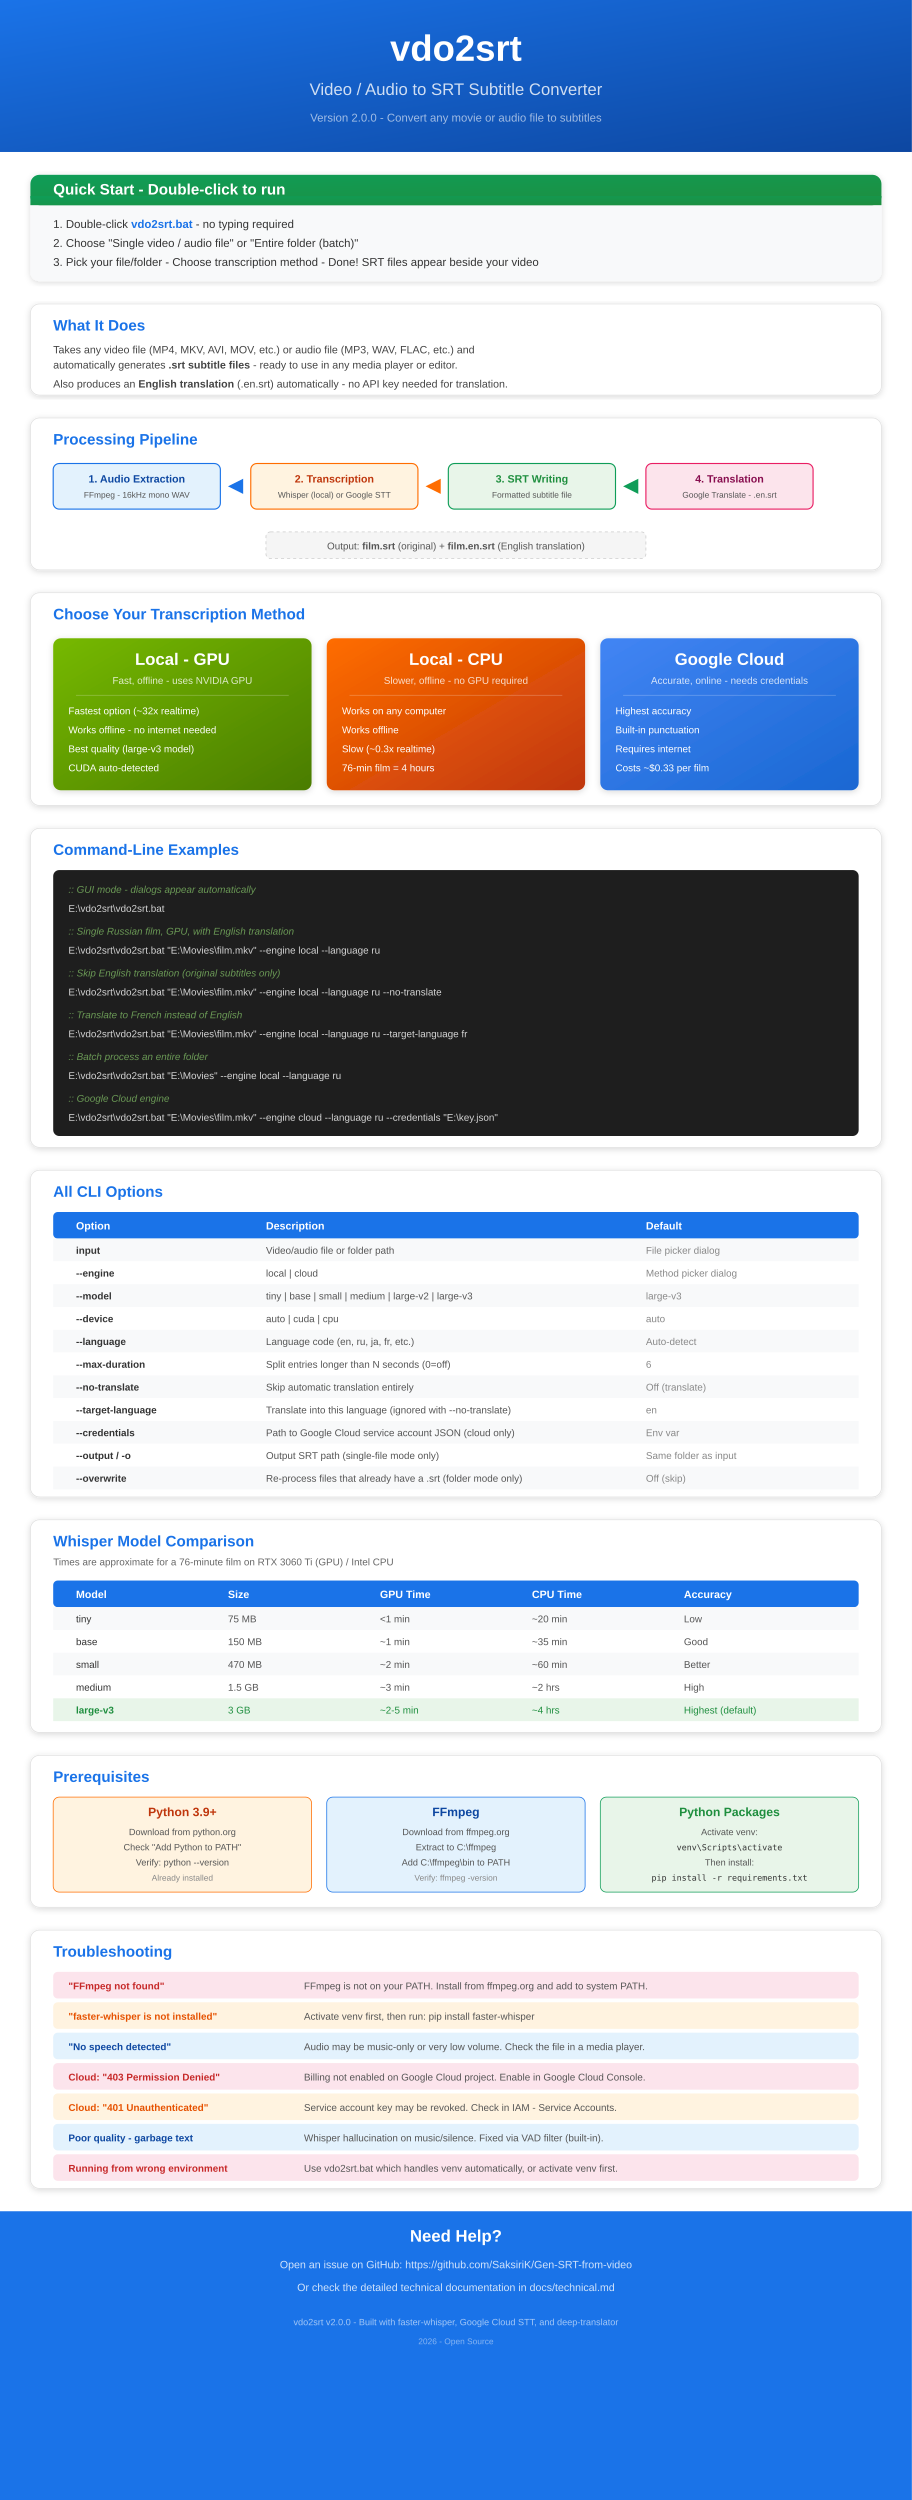
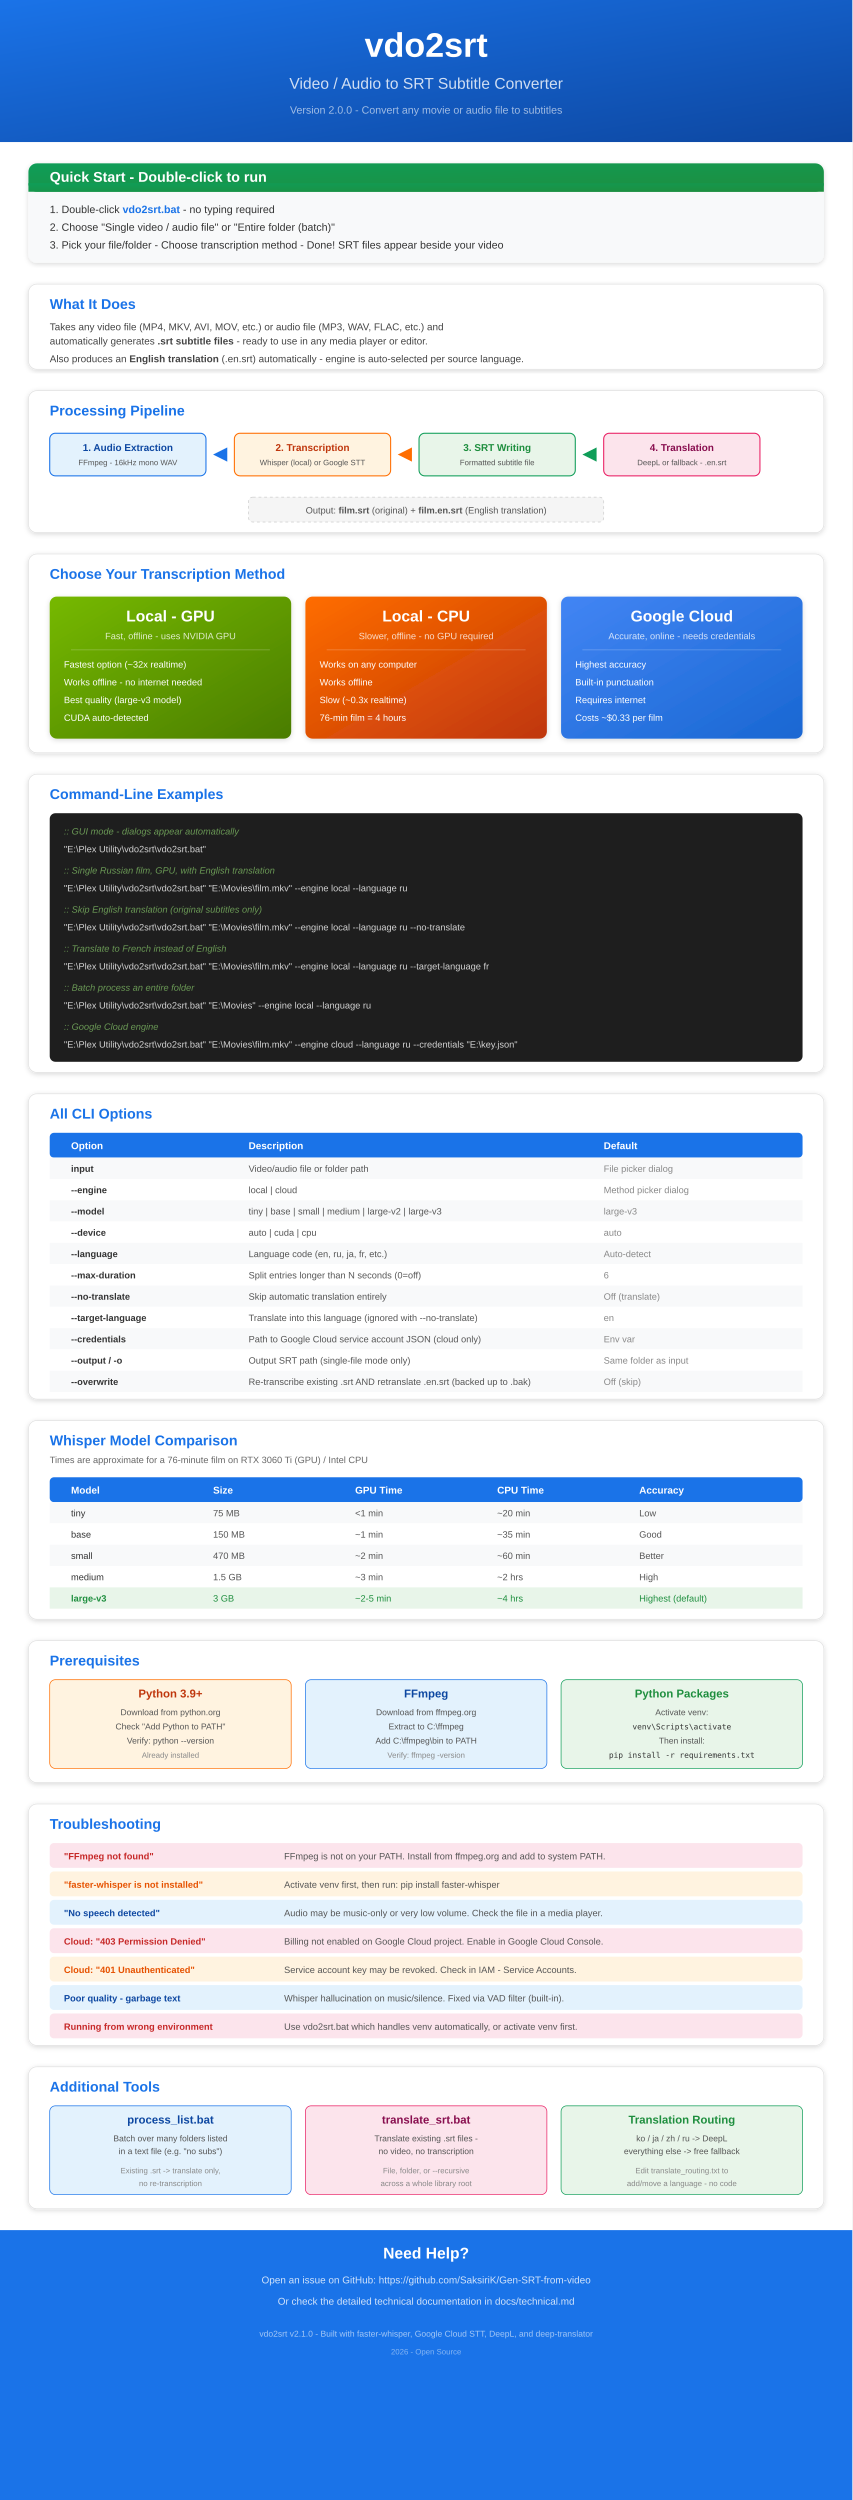
- <svg xmlns="http://www.w3.org/2000/svg" width="1200" height="3290" viewBox="0 0 1200 3290" font-family="'Segoe UI', Arial, sans-serif">
+ <svg xmlns="http://www.w3.org/2000/svg" width="1200" height="3520" viewBox="0 0 1200 3520" font-family="'Segoe UI', Arial, sans-serif">
  <defs>
    <linearGradient id="headerGrad" x1="0%" y1="0%" x2="100%" y2="100%">
      <stop offset="0%" style="stop-color:#1a73e8;stop-opacity:1" />
      <stop offset="100%" style="stop-color:#0d47a1;stop-opacity:1" />
    </linearGradient>
    <linearGradient id="gpuGrad" x1="0%" y1="0%" x2="100%" y2="100%">
      <stop offset="0%" style="stop-color:#76b900;stop-opacity:1" />
      <stop offset="100%" style="stop-color:#4a7c00;stop-opacity:1" />
    </linearGradient>
    <linearGradient id="cpuGrad" x1="0%" y1="0%" x2="100%" y2="100%">
      <stop offset="0%" style="stop-color:#ff6d00;stop-opacity:1" />
      <stop offset="100%" style="stop-color:#bf360c;stop-opacity:1" />
    </linearGradient>
    <linearGradient id="cloudGrad" x1="0%" y1="0%" x2="100%" y2="100%">
      <stop offset="0%" style="stop-color:#4285f4;stop-opacity:1" />
      <stop offset="100%" style="stop-color:#1967d2;stop-opacity:1" />
    </linearGradient>
    <linearGradient id="successGrad" x1="0%" y1="0%" x2="100%" y2="100%">
      <stop offset="0%" style="stop-color:#0f9d58;stop-opacity:1" />
      <stop offset="100%" style="stop-color:#1e8e3e;stop-opacity:1" />
    </linearGradient>
    <filter id="shadow" x="-5%" y="-5%" width="110%" height="110%">
      <feDropShadow dx="0" dy="2" stdDeviation="4" flood-color="black" flood-opacity="0.15" />
    </filter>
  </defs>
-   <rect width="1200" height="3290" fill="#ffffff" />
+   <rect width="1200" height="3520" fill="#ffffff" />
  <rect x="0" y="0" width="1200" height="200" fill="url(#headerGrad)" />
  <text x="600" y="80" text-anchor="middle" fill="#ffffff" font-size="48" font-weight="700">vdo2srt</text>
  <text x="600" y="125" text-anchor="middle" fill="#ffffff" fill-opacity="0.8" font-size="22">Video / Audio to SRT Subtitle Converter</text>
  <text x="600" y="160" text-anchor="middle" fill="#ffffff" fill-opacity="0.6" font-size="15">Version 2.0.0 - Convert any movie or audio file to subtitles</text>
  <rect x="40" y="230" width="1120" height="140" rx="12" fill="#f8f9fa" filter="url(#shadow)" />
  <rect x="40" y="230" width="1120" height="40" rx="12" fill="url(#successGrad)" />
  <rect x="40" y="258" width="1120" height="12" fill="url(#successGrad)" />
  <text x="70" y="256" fill="#ffffff" font-size="20" font-weight="700">Quick Start - Double-click to run</text>
  <text x="70" y="300" fill="#333" font-size="15">1. Double-click <tspan font-weight="700" fill="#1a73e8">vdo2srt.bat</tspan> - no typing required</text>
  <text x="70" y="325" fill="#333" font-size="15">2. Choose "Single video / audio file" or "Entire folder (batch)"</text>
  <text x="70" y="350" fill="#333" font-size="15">3. Pick your file/folder - Choose transcription method - Done! SRT files appear beside your video</text>
  <rect x="40" y="400" width="1120" height="120" rx="12" fill="#fff" filter="url(#shadow)" stroke="#e0e0e0" stroke-width="1" />
  <text x="70" y="435" fill="#1a73e8" font-size="20" font-weight="700">What It Does</text>
  <text x="70" y="465" fill="#444" font-size="14">Takes any video file (MP4, MKV, AVI, MOV, etc.) or audio file (MP3, WAV, FLAC, etc.) and</text>
  <text x="70" y="485" fill="#444" font-size="14">automatically generates <tspan font-weight="700">.srt subtitle files</tspan> - ready to use in any media player or editor.</text>
-   <text x="70" y="510" fill="#444" font-size="14">Also produces an <tspan font-weight="700">English translation</tspan> (.en.srt) automatically - no API key needed for translation.</text>
+   <text x="70" y="510" fill="#444" font-size="14">Also produces an <tspan font-weight="700">English translation</tspan> (.en.srt) automatically - engine is auto-selected per source language.</text>
  <rect x="40" y="550" width="1120" height="200" rx="12" fill="#fff" filter="url(#shadow)" stroke="#e0e0e0" stroke-width="1" />
  <text x="70" y="585" fill="#1a73e8" font-size="20" font-weight="700">Processing Pipeline</text>
  <rect x="70" y="610" width="220" height="60" rx="8" fill="#e3f2fd" stroke="#1a73e8" stroke-width="1.5" />
  <text x="180" y="635" text-anchor="middle" fill="#0d47a1" font-size="14" font-weight="700">1. Audio Extraction</text>
  <text x="180" y="655" text-anchor="middle" fill="#555" font-size="11">FFmpeg - 16kHz mono WAV</text>
  <polygon points="300,640 320,630 320,650" fill="#1a73e8" />
  <rect x="330" y="610" width="220" height="60" rx="8" fill="#fff3e0" stroke="#ff6d00" stroke-width="1.5" />
  <text x="440" y="635" text-anchor="middle" fill="#bf360c" font-size="14" font-weight="700">2. Transcription</text>
  <text x="440" y="655" text-anchor="middle" fill="#555" font-size="11">Whisper (local) or Google STT</text>
  <polygon points="560,640 580,630 580,650" fill="#ff6d00" />
  <rect x="590" y="610" width="220" height="60" rx="8" fill="#e8f5e9" stroke="#0f9d58" stroke-width="1.5" />
  <text x="700" y="635" text-anchor="middle" fill="#1e8e3e" font-size="14" font-weight="700">3. SRT Writing</text>
  <text x="700" y="655" text-anchor="middle" fill="#555" font-size="11">Formatted subtitle file</text>
  <polygon points="820,640 840,630 840,650" fill="#0f9d58" />
  <rect x="850" y="610" width="220" height="60" rx="8" fill="#fce4ec" stroke="#e91e63" stroke-width="1.5" />
  <text x="960" y="635" text-anchor="middle" fill="#880e4f" font-size="14" font-weight="700">4. Translation</text>
-   <text x="960" y="655" text-anchor="middle" fill="#555" font-size="11">Google Translate - .en.srt</text>
+   <text x="960" y="655" text-anchor="middle" fill="#555" font-size="11">DeepL or fallback - .en.srt</text>
  <rect x="350" y="700" width="500" height="35" rx="6" fill="#f5f5f5" stroke="#ccc" stroke-width="1" stroke-dasharray="4" />
  <text x="600" y="723" text-anchor="middle" fill="#555" font-size="13">Output:  <tspan font-weight="700">film.srt</tspan>  (original)  +  <tspan font-weight="700">film.en.srt</tspan>  (English translation)</text>
  <rect x="40" y="780" width="1120" height="280" rx="12" fill="#fff" filter="url(#shadow)" stroke="#e0e0e0" stroke-width="1" />
  <text x="70" y="815" fill="#1a73e8" font-size="20" font-weight="700">Choose Your Transcription Method</text>
  <rect x="70" y="840" width="340" height="200" rx="10" fill="url(#gpuGrad)" filter="url(#shadow)" />
  <text x="240" y="875" text-anchor="middle" fill="#fff" font-size="22" font-weight="700">Local - GPU</text>
  <text x="240" y="900" text-anchor="middle" fill="#ffffff" fill-opacity="0.8" font-size="13">Fast, offline - uses NVIDIA GPU</text>
  <line x1="100" y1="915" x2="380" y2="915" stroke="#ffffff" stroke-opacity="0.27" stroke-width="1" />
  <text x="90" y="940" fill="#fff" font-size="13">Fastest option (~32x realtime)</text>
  <text x="90" y="965" fill="#fff" font-size="13">Works offline - no internet needed</text>
  <text x="90" y="990" fill="#fff" font-size="13">Best quality (large-v3 model)</text>
  <text x="90" y="1015" fill="#fff" font-size="13">CUDA auto-detected</text>
  <rect x="430" y="840" width="340" height="200" rx="10" fill="url(#cpuGrad)" filter="url(#shadow)" />
  <text x="600" y="875" text-anchor="middle" fill="#fff" font-size="22" font-weight="700">Local - CPU</text>
  <text x="600" y="900" text-anchor="middle" fill="#ffffff" fill-opacity="0.8" font-size="13">Slower, offline - no GPU required</text>
  <line x1="460" y1="915" x2="740" y2="915" stroke="#ffffff" stroke-opacity="0.27" stroke-width="1" />
  <text x="450" y="940" fill="#fff" font-size="13">Works on any computer</text>
  <text x="450" y="965" fill="#fff" font-size="13">Works offline</text>
  <text x="450" y="990" fill="#fff" font-size="13">Slow (~0.3x realtime)</text>
  <text x="450" y="1015" fill="#fff" font-size="13">76-min film = 4 hours</text>
  <rect x="790" y="840" width="340" height="200" rx="10" fill="url(#cloudGrad)" filter="url(#shadow)" />
  <text x="960" y="875" text-anchor="middle" fill="#fff" font-size="22" font-weight="700">Google Cloud</text>
  <text x="960" y="900" text-anchor="middle" fill="#ffffff" fill-opacity="0.8" font-size="13">Accurate, online - needs credentials</text>
  <line x1="820" y1="915" x2="1100" y2="915" stroke="#ffffff" stroke-opacity="0.27" stroke-width="1" />
  <text x="810" y="940" fill="#fff" font-size="13">Highest accuracy</text>
  <text x="810" y="965" fill="#fff" font-size="13">Built-in punctuation</text>
  <text x="810" y="990" fill="#fff" font-size="13">Requires internet</text>
  <text x="810" y="1015" fill="#fff" font-size="13">Costs ~$0.33 per film</text>
  <rect x="40" y="1090" width="1120" height="420" rx="12" fill="#fff" filter="url(#shadow)" stroke="#e0e0e0" stroke-width="1" />
  <text x="70" y="1125" fill="#1a73e8" font-size="20" font-weight="700">Command-Line Examples</text>
  <rect x="70" y="1145" width="1060" height="350" rx="8" fill="#1e1e1e" />
  <text x="90" y="1175" fill="#6a9955" font-size="13" font-style="italic">:: GUI mode - dialogs appear automatically</text>
-   <text x="90" y="1200" fill="#d4d4d4" font-size="13">E:\vdo2srt\vdo2srt.bat</text>
+   <text x="90" y="1200" fill="#d4d4d4" font-size="13">"E:\Plex Utility\vdo2srt\vdo2srt.bat"</text>
  <text x="90" y="1230" fill="#6a9955" font-size="13" font-style="italic">:: Single Russian film, GPU, with English translation</text>
-   <text x="90" y="1255" fill="#d4d4d4" font-size="13">E:\vdo2srt\vdo2srt.bat "E:\Movies\film.mkv" --engine local --language ru</text>
+   <text x="90" y="1255" fill="#d4d4d4" font-size="13">"E:\Plex Utility\vdo2srt\vdo2srt.bat" "E:\Movies\film.mkv" --engine local --language ru</text>
  <text x="90" y="1285" fill="#6a9955" font-size="13" font-style="italic">:: Skip English translation (original subtitles only)</text>
-   <text x="90" y="1310" fill="#d4d4d4" font-size="13">E:\vdo2srt\vdo2srt.bat "E:\Movies\film.mkv" --engine local --language ru --no-translate</text>
+   <text x="90" y="1310" fill="#d4d4d4" font-size="13">"E:\Plex Utility\vdo2srt\vdo2srt.bat" "E:\Movies\film.mkv" --engine local --language ru --no-translate</text>
  <text x="90" y="1340" fill="#6a9955" font-size="13" font-style="italic">:: Translate to French instead of English</text>
-   <text x="90" y="1365" fill="#d4d4d4" font-size="13">E:\vdo2srt\vdo2srt.bat "E:\Movies\film.mkv" --engine local --language ru --target-language fr</text>
+   <text x="90" y="1365" fill="#d4d4d4" font-size="13">"E:\Plex Utility\vdo2srt\vdo2srt.bat" "E:\Movies\film.mkv" --engine local --language ru --target-language fr</text>
  <text x="90" y="1395" fill="#6a9955" font-size="13" font-style="italic">:: Batch process an entire folder</text>
-   <text x="90" y="1420" fill="#d4d4d4" font-size="13">E:\vdo2srt\vdo2srt.bat "E:\Movies" --engine local --language ru</text>
+   <text x="90" y="1420" fill="#d4d4d4" font-size="13">"E:\Plex Utility\vdo2srt\vdo2srt.bat" "E:\Movies" --engine local --language ru</text>
  <text x="90" y="1450" fill="#6a9955" font-size="13" font-style="italic">:: Google Cloud engine</text>
-   <text x="90" y="1475" fill="#d4d4d4" font-size="13">E:\vdo2srt\vdo2srt.bat "E:\Movies\film.mkv" --engine cloud --language ru --credentials "E:\key.json"</text>
+   <text x="90" y="1475" fill="#d4d4d4" font-size="13">"E:\Plex Utility\vdo2srt\vdo2srt.bat" "E:\Movies\film.mkv" --engine cloud --language ru --credentials "E:\key.json"</text>
  <rect x="40" y="1540" width="1120" height="430" rx="12" fill="#fff" filter="url(#shadow)" stroke="#e0e0e0" stroke-width="1" />
  <text x="70" y="1575" fill="#1a73e8" font-size="20" font-weight="700">All CLI Options</text>
  <rect x="70" y="1595" width="1060" height="35" rx="6" fill="#1a73e8" />
  <text x="100" y="1618" fill="#fff" font-size="14" font-weight="700">Option</text>
  <text x="350" y="1618" fill="#fff" font-size="14" font-weight="700">Description</text>
  <text x="850" y="1618" fill="#fff" font-size="14" font-weight="700">Default</text>
  <rect x="70" y="1630" width="1060" height="30" fill="#f8f9fa" />
  <text x="100" y="1650" fill="#333" font-size="13" font-weight="700">input</text>
  <text x="350" y="1650" fill="#555" font-size="13">Video/audio file or folder path</text>
  <text x="850" y="1650" fill="#888" font-size="13">File picker dialog</text>
  <rect x="70" y="1660" width="1060" height="30" fill="#fff" />
  <text x="100" y="1680" fill="#333" font-size="13" font-weight="700">--engine</text>
  <text x="350" y="1680" fill="#555" font-size="13">local | cloud</text>
  <text x="850" y="1680" fill="#888" font-size="13">Method picker dialog</text>
  <rect x="70" y="1690" width="1060" height="30" fill="#f8f9fa" />
  <text x="100" y="1710" fill="#333" font-size="13" font-weight="700">--model</text>
  <text x="350" y="1710" fill="#555" font-size="13">tiny | base | small | medium | large-v2 | large-v3</text>
  <text x="850" y="1710" fill="#888" font-size="13">large-v3</text>
  <rect x="70" y="1720" width="1060" height="30" fill="#fff" />
  <text x="100" y="1740" fill="#333" font-size="13" font-weight="700">--device</text>
  <text x="350" y="1740" fill="#555" font-size="13">auto | cuda | cpu</text>
  <text x="850" y="1740" fill="#888" font-size="13">auto</text>
  <rect x="70" y="1750" width="1060" height="30" fill="#f8f9fa" />
  <text x="100" y="1770" fill="#333" font-size="13" font-weight="700">--language</text>
  <text x="350" y="1770" fill="#555" font-size="13">Language code (en, ru, ja, fr, etc.)</text>
  <text x="850" y="1770" fill="#888" font-size="13">Auto-detect</text>
  <rect x="70" y="1780" width="1060" height="30" fill="#fff" />
  <text x="100" y="1800" fill="#333" font-size="13" font-weight="700">--max-duration</text>
  <text x="350" y="1800" fill="#555" font-size="13">Split entries longer than N seconds (0=off)</text>
  <text x="850" y="1800" fill="#888" font-size="13">6</text>
  <rect x="70" y="1810" width="1060" height="30" fill="#f8f9fa" />
  <text x="100" y="1830" fill="#333" font-size="13" font-weight="700">--no-translate</text>
  <text x="350" y="1830" fill="#555" font-size="13">Skip automatic translation entirely</text>
  <text x="850" y="1830" fill="#888" font-size="13">Off (translate)</text>
  <rect x="70" y="1840" width="1060" height="30" fill="#fff" />
  <text x="100" y="1860" fill="#333" font-size="13" font-weight="700">--target-language</text>
  <text x="350" y="1860" fill="#555" font-size="13">Translate into this language (ignored with --no-translate)</text>
  <text x="850" y="1860" fill="#888" font-size="13">en</text>
  <rect x="70" y="1870" width="1060" height="30" fill="#f8f9fa" />
  <text x="100" y="1890" fill="#333" font-size="13" font-weight="700">--credentials</text>
  <text x="350" y="1890" fill="#555" font-size="13">Path to Google Cloud service account JSON (cloud only)</text>
  <text x="850" y="1890" fill="#888" font-size="13">Env var</text>
  <rect x="70" y="1900" width="1060" height="30" fill="#fff" />
  <text x="100" y="1920" fill="#333" font-size="13" font-weight="700">--output / -o</text>
  <text x="350" y="1920" fill="#555" font-size="13">Output SRT path (single-file mode only)</text>
  <text x="850" y="1920" fill="#888" font-size="13">Same folder as input</text>
  <rect x="70" y="1930" width="1060" height="30" fill="#f8f9fa" />
  <text x="100" y="1950" fill="#333" font-size="13" font-weight="700">--overwrite</text>
-   <text x="350" y="1950" fill="#555" font-size="13">Re-process files that already have a .srt (folder mode only)</text>
+   <text x="350" y="1950" fill="#555" font-size="13">Re-transcribe existing .srt AND retranslate .en.srt (backed up to .bak)</text>
  <text x="850" y="1950" fill="#888" font-size="13">Off (skip)</text>
  <rect x="40" y="2000" width="1120" height="280" rx="12" fill="#fff" filter="url(#shadow)" stroke="#e0e0e0" stroke-width="1" />
  <text x="70" y="2035" fill="#1a73e8" font-size="20" font-weight="700">Whisper Model Comparison</text>
  <text x="70" y="2060" fill="#666" font-size="13">Times are approximate for a 76-minute film on RTX 3060 Ti (GPU) / Intel CPU</text>
  <rect x="70" y="2080" width="1060" height="35" rx="6" fill="#1a73e8" />
  <text x="100" y="2103" fill="#fff" font-size="14" font-weight="700">Model</text>
  <text x="300" y="2103" fill="#fff" font-size="14" font-weight="700">Size</text>
  <text x="500" y="2103" fill="#fff" font-size="14" font-weight="700">GPU Time</text>
  <text x="700" y="2103" fill="#fff" font-size="14" font-weight="700">CPU Time</text>
  <text x="900" y="2103" fill="#fff" font-size="14" font-weight="700">Accuracy</text>
  <rect x="70" y="2115" width="1060" height="30" fill="#f8f9fa" />
  <text x="100" y="2135" fill="#333" font-size="13">tiny</text>
  <text x="300" y="2135" fill="#555" font-size="13">75 MB</text>
  <text x="500" y="2135" fill="#555" font-size="13">&lt;1 min</text>
  <text x="700" y="2135" fill="#555" font-size="13">~20 min</text>
  <text x="900" y="2135" fill="#555" font-size="13">Low</text>
  <rect x="70" y="2145" width="1060" height="30" fill="#fff" />
  <text x="100" y="2165" fill="#333" font-size="13">base</text>
  <text x="300" y="2165" fill="#555" font-size="13">150 MB</text>
  <text x="500" y="2165" fill="#555" font-size="13">~1 min</text>
  <text x="700" y="2165" fill="#555" font-size="13">~35 min</text>
  <text x="900" y="2165" fill="#555" font-size="13">Good</text>
  <rect x="70" y="2175" width="1060" height="30" fill="#f8f9fa" />
  <text x="100" y="2195" fill="#333" font-size="13">small</text>
  <text x="300" y="2195" fill="#555" font-size="13">470 MB</text>
  <text x="500" y="2195" fill="#555" font-size="13">~2 min</text>
  <text x="700" y="2195" fill="#555" font-size="13">~60 min</text>
  <text x="900" y="2195" fill="#555" font-size="13">Better</text>
  <rect x="70" y="2205" width="1060" height="30" fill="#fff" />
  <text x="100" y="2225" fill="#333" font-size="13">medium</text>
  <text x="300" y="2225" fill="#555" font-size="13">1.5 GB</text>
  <text x="500" y="2225" fill="#555" font-size="13">~3 min</text>
  <text x="700" y="2225" fill="#555" font-size="13">~2 hrs</text>
  <text x="900" y="2225" fill="#555" font-size="13">High</text>
  <rect x="70" y="2235" width="1060" height="30" fill="#e8f5e9" />
  <text x="100" y="2255" fill="#1e8e3e" font-size="13" font-weight="700">large-v3</text>
  <text x="300" y="2255" fill="#1e8e3e" font-size="13">3 GB</text>
  <text x="500" y="2255" fill="#1e8e3e" font-size="13">~2-5 min</text>
  <text x="700" y="2255" fill="#1e8e3e" font-size="13">~4 hrs</text>
  <text x="900" y="2255" fill="#1e8e3e" font-size="13">Highest (default)</text>
  <rect x="40" y="2310" width="1120" height="200" rx="12" fill="#fff" filter="url(#shadow)" stroke="#e0e0e0" stroke-width="1" />
  <text x="70" y="2345" fill="#1a73e8" font-size="20" font-weight="700">Prerequisites</text>
  <rect x="70" y="2365" width="340" height="125" rx="8" fill="#fff3e0" stroke="#ff6d00" stroke-width="1" />
  <text x="240" y="2390" text-anchor="middle" fill="#bf360c" font-size="16" font-weight="700">Python 3.9+</text>
  <text x="240" y="2415" text-anchor="middle" fill="#555" font-size="12">Download from python.org</text>
  <text x="240" y="2435" text-anchor="middle" fill="#555" font-size="12">Check "Add Python to PATH"</text>
  <text x="240" y="2455" text-anchor="middle" fill="#555" font-size="12">Verify: python --version</text>
  <text x="240" y="2475" text-anchor="middle" fill="#888" font-size="11">Already installed</text>
  <rect x="430" y="2365" width="340" height="125" rx="8" fill="#e3f2fd" stroke="#1a73e8" stroke-width="1" />
  <text x="600" y="2390" text-anchor="middle" fill="#0d47a1" font-size="16" font-weight="700">FFmpeg</text>
  <text x="600" y="2415" text-anchor="middle" fill="#555" font-size="12">Download from ffmpeg.org</text>
  <text x="600" y="2435" text-anchor="middle" fill="#555" font-size="12">Extract to C:\ffmpeg</text>
  <text x="600" y="2455" text-anchor="middle" fill="#555" font-size="12">Add C:\ffmpeg\bin to PATH</text>
  <text x="600" y="2475" text-anchor="middle" fill="#888" font-size="11">Verify: ffmpeg -version</text>
  <rect x="790" y="2365" width="340" height="125" rx="8" fill="#e8f5e9" stroke="#0f9d58" stroke-width="1" />
  <text x="960" y="2390" text-anchor="middle" fill="#1e8e3e" font-size="16" font-weight="700">Python Packages</text>
  <text x="960" y="2415" text-anchor="middle" fill="#555" font-size="12">Activate venv:</text>
  <text x="960" y="2435" text-anchor="middle" fill="#333" font-size="11" font-family="Consolas, monospace">venv\Scripts\activate</text>
  <text x="960" y="2455" text-anchor="middle" fill="#555" font-size="12">Then install:</text>
  <text x="960" y="2475" text-anchor="middle" fill="#333" font-size="11" font-family="Consolas, monospace">pip install -r requirements.txt</text>
  <rect x="40" y="2540" width="1120" height="340" rx="12" fill="#fff" filter="url(#shadow)" stroke="#e0e0e0" stroke-width="1" />
  <text x="70" y="2575" fill="#1a73e8" font-size="20" font-weight="700">Troubleshooting</text>
  <rect x="70" y="2595" width="1060" height="35" rx="6" fill="#fce4ec" />
  <text x="90" y="2618" fill="#c62828" font-size="13" font-weight="700">"FFmpeg not found"</text>
  <text x="400" y="2618" fill="#555" font-size="13">FFmpeg is not on your PATH. Install from ffmpeg.org and add to system PATH.</text>
  <rect x="70" y="2635" width="1060" height="35" rx="6" fill="#fff3e0" />
  <text x="90" y="2658" fill="#e65100" font-size="13" font-weight="700">"faster-whisper is not installed"</text>
  <text x="400" y="2658" fill="#555" font-size="13">Activate venv first, then run: pip install faster-whisper</text>
  <rect x="70" y="2675" width="1060" height="35" rx="6" fill="#e3f2fd" />
  <text x="90" y="2698" fill="#0d47a1" font-size="13" font-weight="700">"No speech detected"</text>
  <text x="400" y="2698" fill="#555" font-size="13">Audio may be music-only or very low volume. Check the file in a media player.</text>
  <rect x="70" y="2715" width="1060" height="35" rx="6" fill="#fce4ec" />
  <text x="90" y="2738" fill="#c62828" font-size="13" font-weight="700">Cloud: "403 Permission Denied"</text>
  <text x="400" y="2738" fill="#555" font-size="13">Billing not enabled on Google Cloud project. Enable in Google Cloud Console.</text>
  <rect x="70" y="2755" width="1060" height="35" rx="6" fill="#fff3e0" />
  <text x="90" y="2778" fill="#e65100" font-size="13" font-weight="700">Cloud: "401 Unauthenticated"</text>
  <text x="400" y="2778" fill="#555" font-size="13">Service account key may be revoked. Check in IAM - Service Accounts.</text>
  <rect x="70" y="2795" width="1060" height="35" rx="6" fill="#e3f2fd" />
  <text x="90" y="2818" fill="#0d47a1" font-size="13" font-weight="700">Poor quality - garbage text</text>
  <text x="400" y="2818" fill="#555" font-size="13">Whisper hallucination on music/silence. Fixed via VAD filter (built-in).</text>
  <rect x="70" y="2835" width="1060" height="35" rx="6" fill="#fce4ec" />
  <text x="90" y="2858" fill="#c62828" font-size="13" font-weight="700">Running from wrong environment</text>
  <text x="400" y="2858" fill="#555" font-size="13">Use vdo2srt.bat which handles venv automatically, or activate venv first.</text>
-   <rect x="0" y="2910" width="1200" height="380" fill="#1a73e8" />
-   <text x="600" y="2950" text-anchor="middle" fill="#ffffff" font-size="22" font-weight="700">Need Help?</text>
-   <text x="600" y="2985" text-anchor="middle" fill="#ffffff" fill-opacity="0.8" font-size="14">Open an issue on GitHub: https://github.com/SaksiriK/Gen-SRT-from-video</text>
-   <text x="600" y="3015" text-anchor="middle" fill="#ffffff" fill-opacity="0.8" font-size="14">Or check the detailed technical documentation in docs/technical.md</text>
-   <text x="600" y="3060" text-anchor="middle" fill="#ffffff" fill-opacity="0.6" font-size="12">vdo2srt v2.0.0 - Built with faster-whisper, Google Cloud STT, and deep-translator</text>
-   <text x="600" y="3085" text-anchor="middle" fill="#ffffff" fill-opacity="0.47" font-size="11">2026 - Open Source</text>
+   <rect x="40" y="2910" width="1120" height="200" rx="12" fill="#fff" filter="url(#shadow)" stroke="#e0e0e0" stroke-width="1" />
+   <text x="70" y="2945" fill="#1a73e8" font-size="20" font-weight="700">Additional Tools</text>
+   <rect x="70" y="2965" width="340" height="125" rx="8" fill="#e3f2fd" stroke="#1a73e8" stroke-width="1" />
+   <text x="240" y="2990" text-anchor="middle" fill="#0d47a1" font-size="16" font-weight="700">process_list.bat</text>
+   <text x="240" y="3015" text-anchor="middle" fill="#555" font-size="12">Batch over many folders listed</text>
+   <text x="240" y="3033" text-anchor="middle" fill="#555" font-size="12">in a text file (e.g. "no subs")</text>
+   <text x="240" y="3060" text-anchor="middle" fill="#888" font-size="11">Existing .srt -&gt; translate only,</text>
+   <text x="240" y="3078" text-anchor="middle" fill="#888" font-size="11">no re-transcription</text>
+   <rect x="430" y="2965" width="340" height="125" rx="8" fill="#fce4ec" stroke="#e91e63" stroke-width="1" />
+   <text x="600" y="2990" text-anchor="middle" fill="#880e4f" font-size="16" font-weight="700">translate_srt.bat</text>
+   <text x="600" y="3015" text-anchor="middle" fill="#555" font-size="12">Translate existing .srt files -</text>
+   <text x="600" y="3033" text-anchor="middle" fill="#555" font-size="12">no video, no transcription</text>
+   <text x="600" y="3060" text-anchor="middle" fill="#888" font-size="11">File, folder, or --recursive</text>
+   <text x="600" y="3078" text-anchor="middle" fill="#888" font-size="11">across a whole library root</text>
+   <rect x="790" y="2965" width="340" height="125" rx="8" fill="#e8f5e9" stroke="#0f9d58" stroke-width="1" />
+   <text x="960" y="2990" text-anchor="middle" fill="#1e8e3e" font-size="16" font-weight="700">Translation Routing</text>
+   <text x="960" y="3015" text-anchor="middle" fill="#555" font-size="12">ko / ja / zh / ru -&gt; DeepL</text>
+   <text x="960" y="3033" text-anchor="middle" fill="#555" font-size="12">everything else -&gt; free fallback</text>
+   <text x="960" y="3060" text-anchor="middle" fill="#888" font-size="11">Edit translate_routing.txt to</text>
+   <text x="960" y="3078" text-anchor="middle" fill="#888" font-size="11">add/move a language - no code</text>
+   <rect x="0" y="3140" width="1200" height="380" fill="#1a73e8" />
+   <text x="600" y="3180" text-anchor="middle" fill="#ffffff" font-size="22" font-weight="700">Need Help?</text>
+   <text x="600" y="3215" text-anchor="middle" fill="#ffffff" fill-opacity="0.8" font-size="14">Open an issue on GitHub: https://github.com/SaksiriK/Gen-SRT-from-video</text>
+   <text x="600" y="3245" text-anchor="middle" fill="#ffffff" fill-opacity="0.8" font-size="14">Or check the detailed technical documentation in docs/technical.md</text>
+   <text x="600" y="3290" text-anchor="middle" fill="#ffffff" fill-opacity="0.6" font-size="12">vdo2srt v2.1.0 - Built with faster-whisper, Google Cloud STT, DeepL, and deep-translator</text>
+   <text x="600" y="3315" text-anchor="middle" fill="#ffffff" fill-opacity="0.47" font-size="11">2026 - Open Source</text>
</svg>
